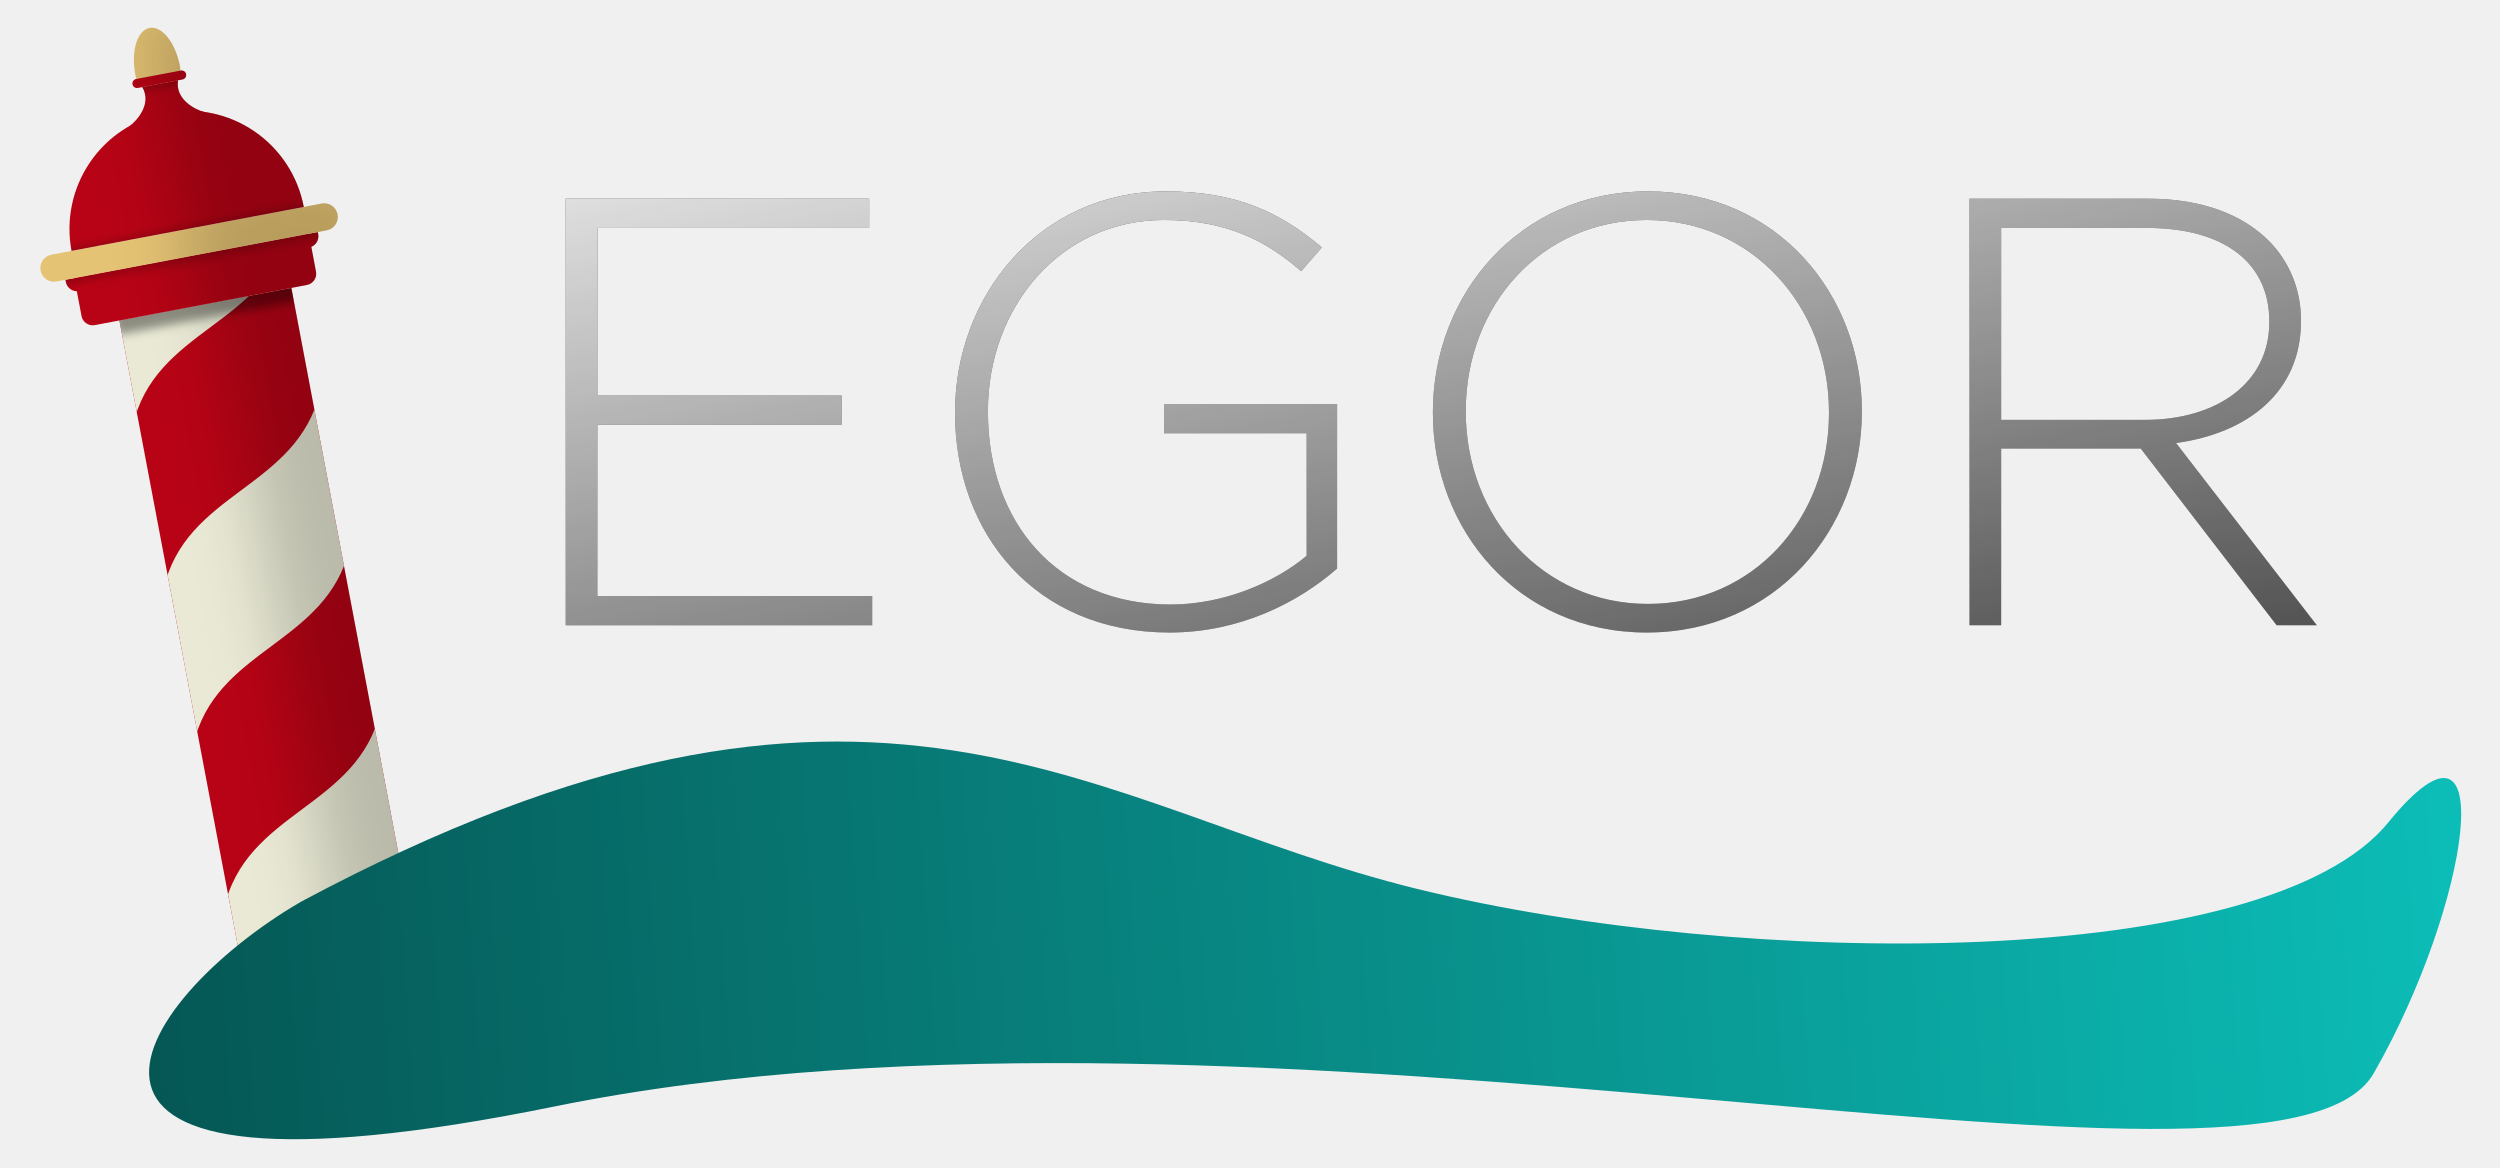
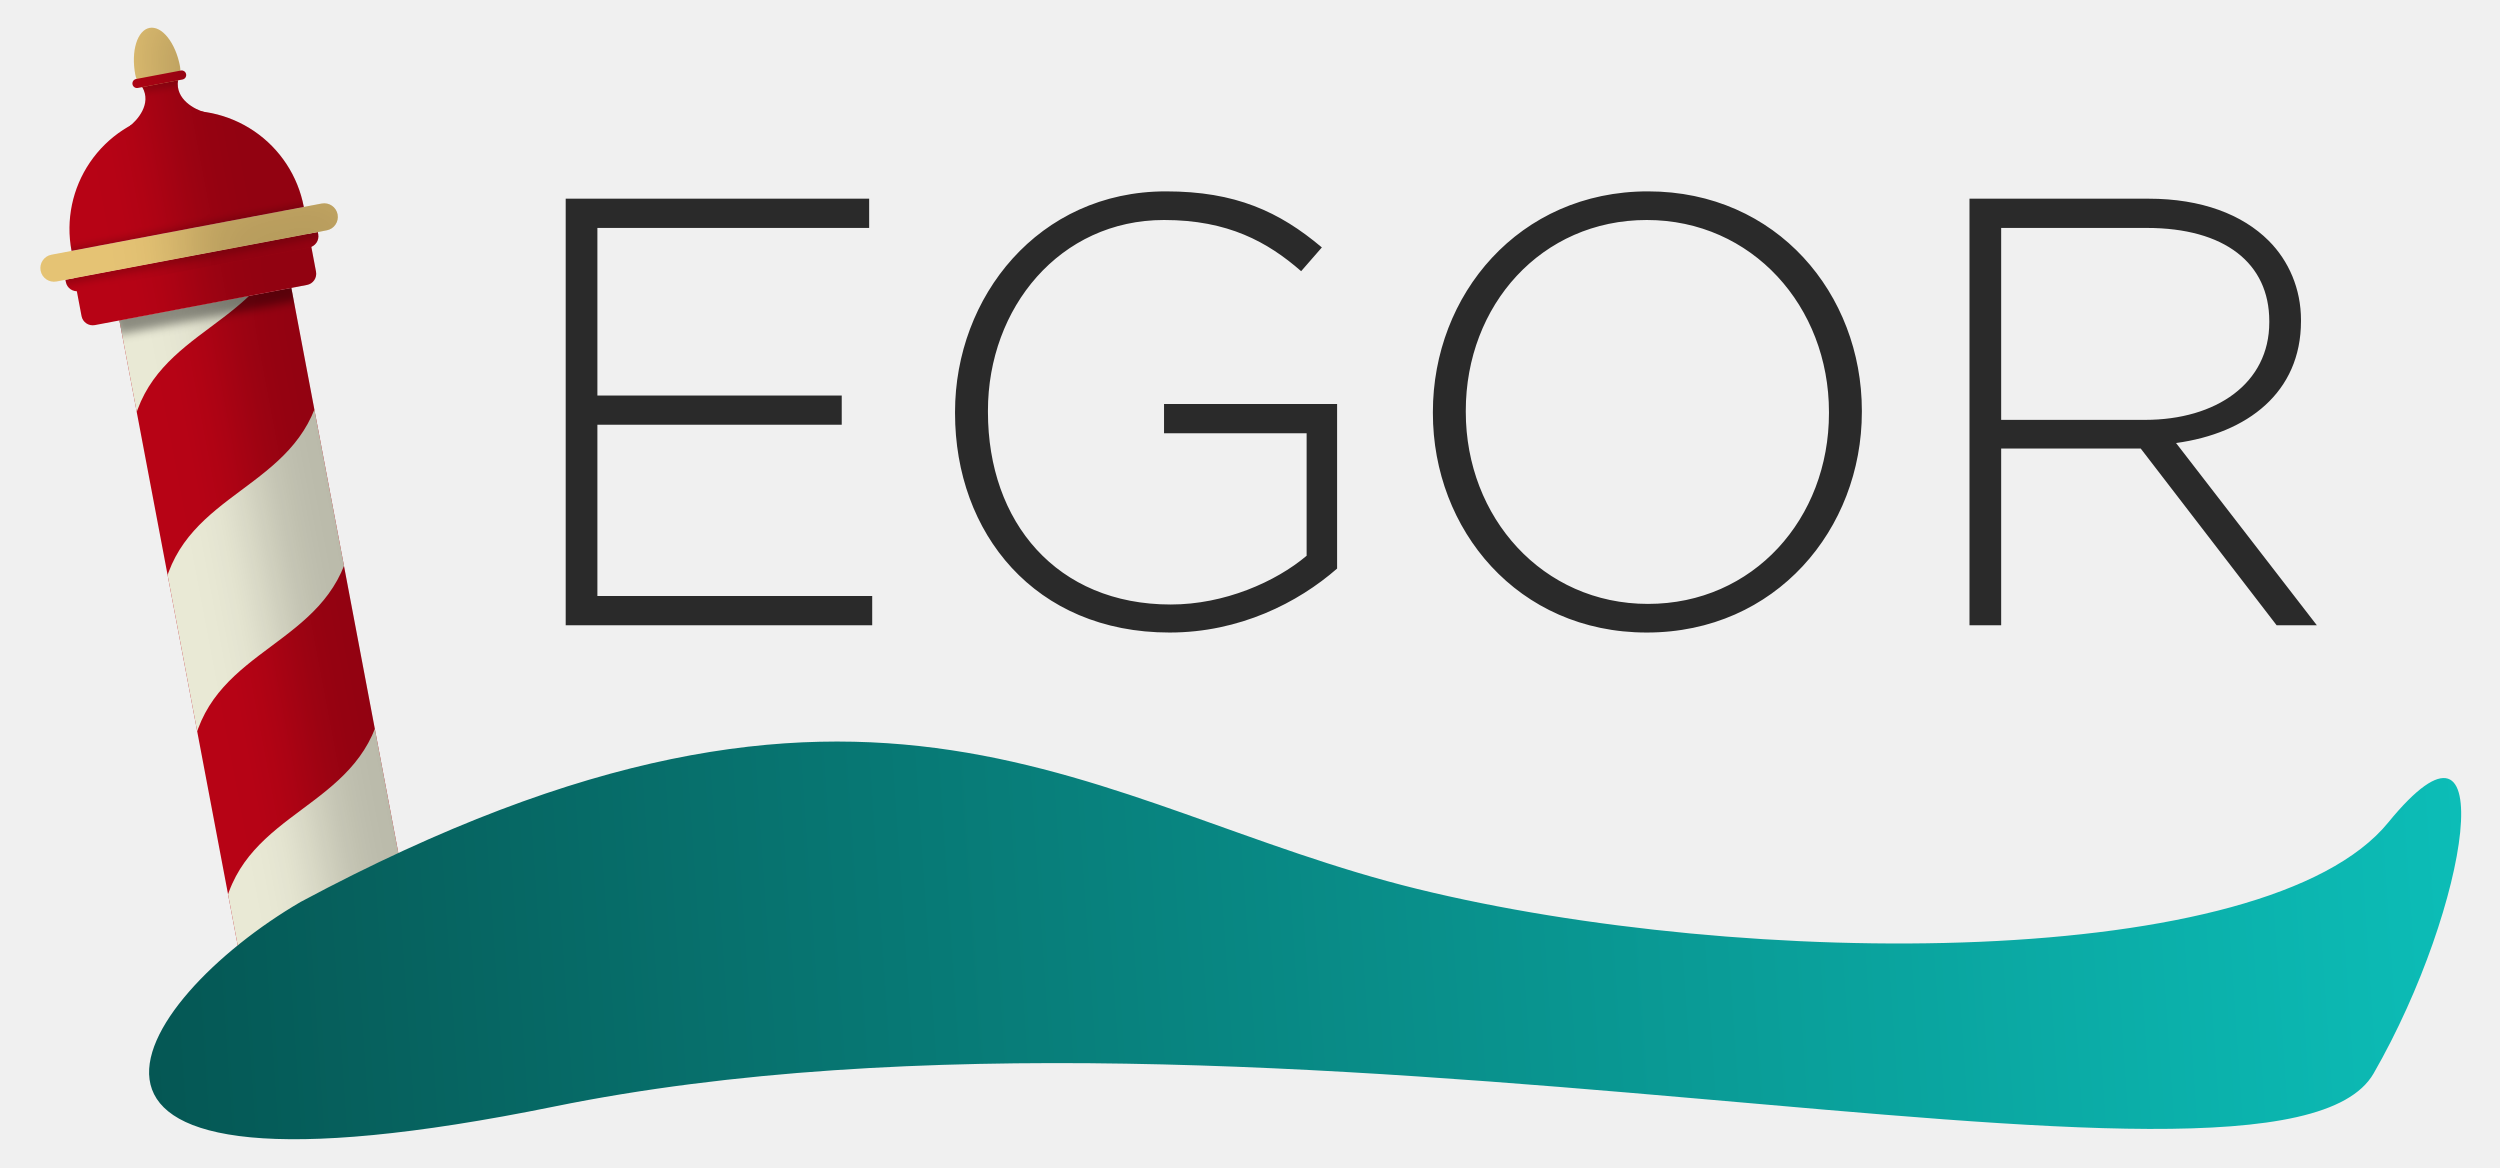
<svg xmlns="http://www.w3.org/2000/svg" width="137" height="64" viewBox="0 0 137 64" fill="none">
  <path d="M31 34.263V10.888H47.63V12.491H32.737V21.674H46.127V23.276H32.737V32.66H47.797V34.263H31ZM64.09 34.663C56.71 34.663 52.336 29.22 52.336 22.642V22.575C52.336 16.264 56.91 10.487 63.89 10.487C67.697 10.487 70.101 11.589 72.438 13.559L71.303 14.861C69.466 13.258 67.296 12.056 63.789 12.056C58.079 12.056 54.139 16.865 54.139 22.508V22.575C54.139 28.619 57.912 33.127 64.157 33.127C67.095 33.127 69.9 31.892 71.603 30.456V23.744H63.789V22.141H73.273V31.157C71.136 33.027 67.93 34.663 64.09 34.663ZM90.243 34.663C83.163 34.663 78.522 29.02 78.522 22.642V22.575C78.522 16.164 83.23 10.487 90.309 10.487C97.389 10.487 102.03 16.13 102.03 22.508V22.575C102.03 28.987 97.322 34.663 90.243 34.663ZM90.309 33.094C96.087 33.094 100.227 28.419 100.227 22.642V22.575C100.227 16.798 96.02 12.056 90.243 12.056C84.466 12.056 80.325 16.731 80.325 22.508V22.575C80.325 28.352 84.532 33.094 90.309 33.094ZM107.928 34.263V10.888H117.745C120.651 10.888 122.888 11.756 124.324 13.192C125.426 14.294 126.094 15.83 126.094 17.533V17.6C126.094 21.507 123.155 23.744 119.248 24.278L126.962 34.263H124.758L117.311 24.579H109.664V34.263H107.928ZM109.664 23.009H117.545C121.452 23.009 124.357 21.006 124.357 17.666V17.6C124.357 14.427 121.92 12.491 117.645 12.491H109.664V23.009Z" fill="#2A2A2A" />
-   <path d="M31 34.263V10.888H47.63V12.491H32.737V21.674H46.127V23.276H32.737V32.66H47.797V34.263H31ZM64.09 34.663C56.71 34.663 52.336 29.22 52.336 22.642V22.575C52.336 16.264 56.91 10.487 63.89 10.487C67.697 10.487 70.101 11.589 72.438 13.559L71.303 14.861C69.466 13.258 67.296 12.056 63.789 12.056C58.079 12.056 54.139 16.865 54.139 22.508V22.575C54.139 28.619 57.912 33.127 64.157 33.127C67.095 33.127 69.9 31.892 71.603 30.456V23.744H63.789V22.141H73.273V31.157C71.136 33.027 67.93 34.663 64.09 34.663ZM90.243 34.663C83.163 34.663 78.522 29.02 78.522 22.642V22.575C78.522 16.164 83.23 10.487 90.309 10.487C97.389 10.487 102.03 16.13 102.03 22.508V22.575C102.03 28.987 97.322 34.663 90.243 34.663ZM90.309 33.094C96.087 33.094 100.227 28.419 100.227 22.642V22.575C100.227 16.798 96.02 12.056 90.243 12.056C84.466 12.056 80.325 16.731 80.325 22.508V22.575C80.325 28.352 84.532 33.094 90.309 33.094ZM107.928 34.263V10.888H117.745C120.651 10.888 122.888 11.756 124.324 13.192C125.426 14.294 126.094 15.83 126.094 17.533V17.6C126.094 21.507 123.155 23.744 119.248 24.278L126.962 34.263H124.758L117.311 24.579H109.664V34.263H107.928ZM109.664 23.009H117.545C121.452 23.009 124.357 21.006 124.357 17.666V17.6C124.357 14.427 121.92 12.491 117.645 12.491H109.664V23.009Z" fill="url(#paint0_linear_1986_269)" />
  <g clip-path="url(#clip0_1986_269)">
    <rect width="9.59" height="40.84" transform="translate(6.54297 17.5615) rotate(-10.7211)" fill="#B70315" />
    <path d="M25.796 65.002C24.532 70.376 18.401 70.469 17.208 75.881L15.586 67.315C16.78 61.903 22.91 61.81 24.174 56.436L25.796 65.002Z" fill="#E9E9D5" />
    <path d="M22.48 47.503C21.215 52.877 15.085 52.97 13.891 58.382L12.27 49.816C13.463 44.404 19.593 44.311 20.858 38.937L22.48 47.503Z" fill="#E9E9D5" />
    <path d="M19.167 30.003C17.903 35.377 11.773 35.47 10.579 40.882L8.957 32.316C10.151 26.904 16.281 26.811 17.545 21.437L19.167 30.003Z" fill="#E9E9D5" />
    <path d="M15.854 12.504C14.59 17.878 8.46 17.971 7.266 23.383L5.645 14.817C6.838 9.405 12.969 9.312 14.233 3.938L15.854 12.504Z" fill="#E9E9D5" />
    <g opacity="0.2" filter="url(#filter0_f_1986_269)">
      <rect x="11.418" y="13.851" width="11.085" height="65.762" transform="rotate(-10.7211 11.418 13.8506)" fill="black" />
    </g>
    <g opacity="0.4" filter="url(#filter1_f_1986_269)">
      <rect x="6.184" y="16.996" width="10.213" height="1.37" transform="rotate(-10.7211 6.18359 16.9961)" fill="black" />
    </g>
  </g>
  <g clip-path="url(#clip1_1986_269)">
    <path d="M4.074 15.239L16.924 12.806L17.317 14.887C17.381 15.225 17.159 15.551 16.821 15.614L5.196 17.816C4.858 17.88 4.532 17.658 4.468 17.32L4.074 15.239Z" fill="#B70315" />
    <g opacity="0.2" filter="url(#filter2_f_1986_269)">
      <rect x="9.496" y="10.41" width="11.085" height="65.762" transform="rotate(-10.7211 9.49609 10.4102)" fill="black" />
    </g>
  </g>
  <g clip-path="url(#clip2_1986_269)">
    <path d="M3.586 15.332L17.414 12.714L17.438 12.836C17.501 13.174 17.279 13.5 16.941 13.564L4.337 15.95C3.999 16.014 3.673 15.792 3.609 15.454L3.586 15.332Z" fill="#B70315" />
    <g opacity="0.2" filter="url(#filter3_f_1986_269)">
      <rect x="9.012" y="10.503" width="11.085" height="65.762" transform="rotate(-10.7211 9.01172 10.5029)" fill="black" />
    </g>
    <g opacity="0.4" filter="url(#filter4_f_1986_269)">
      <rect x="1.363" y="15.627" width="17.437" height="0.249" transform="rotate(-10.7211 1.36328 15.627)" fill="black" />
    </g>
  </g>
  <g clip-path="url(#clip3_1986_269)">
    <rect x="2.086" y="14.096" width="16.565" height="1.495" rx="0.747" transform="rotate(-10.7211 2.08594 14.0957)" fill="#E5C374" />
    <g opacity="0.2" filter="url(#filter5_f_1986_269)">
      <rect x="9.5" y="10.41" width="11.085" height="65.762" transform="rotate(-10.7211 9.5 10.4102)" fill="black" />
    </g>
  </g>
  <path d="M16.647 11.338C16.327 9.65 15.35 8.158 13.931 7.191C12.511 6.223 10.766 5.859 9.078 6.179C7.391 6.499 5.899 7.475 4.932 8.895C3.964 10.314 3.6 12.06 3.92 13.747L10.283 12.543L16.647 11.338Z" fill="#B70315" />
  <path d="M9.861 3.621C9.922 3.946 9.852 4.282 9.666 4.555C9.48 4.828 9.193 5.016 8.868 5.077C8.544 5.139 8.207 5.068 7.935 4.882C7.662 4.696 7.474 4.409 7.413 4.085C7.296 3.468 7.313 2.853 7.46 2.373C7.606 1.894 7.871 1.59 8.196 1.528C8.521 1.467 8.878 1.653 9.19 2.046C9.502 2.438 9.744 3.005 9.861 3.621Z" fill="#E5C374" />
  <path d="M9.755 4.402C9.598 5.446 10.671 6.003 11.227 6.151L7.066 6.939C7.529 6.598 8.325 5.687 7.797 4.773L9.755 4.402Z" fill="#B70315" />
  <mask id="mask0_1986_269" style="mask-type:alpha" maskUnits="userSpaceOnUse" x="7" y="4" width="5" height="3">
    <path d="M9.755 4.402C9.598 5.446 10.671 6.003 11.227 6.151L7.066 6.939C7.529 6.598 8.325 5.687 7.797 4.773L9.755 4.402Z" fill="#B70315" />
  </mask>
  <g mask="url(#mask0_1986_269)">
    <g opacity="0.4" filter="url(#filter6_f_1986_269)">
      <rect x="7.652" y="4.674" width="2.242" height="0.249" transform="rotate(-10.7211 7.65234 4.67383)" fill="black" />
    </g>
  </g>
  <g clip-path="url(#clip4_1986_269)">
    <rect x="7.215" y="4.376" width="2.989" height="0.498" rx="0.249" transform="rotate(-10.7211 7.21484 4.37598)" fill="#B70315" />
    <g opacity="0.2" filter="url(#filter7_f_1986_269)">
      <rect x="12.637" y="-0.454" width="11.085" height="65.762" transform="rotate(-10.7211 12.6367 -0.454102)" fill="black" />
    </g>
  </g>
  <mask id="mask1_1986_269" style="mask-type:alpha" maskUnits="userSpaceOnUse" x="3" y="1" width="14" height="13">
    <path d="M16.651 11.34C16.331 9.652 15.354 8.16 13.935 7.193C12.515 6.225 10.77 5.861 9.082 6.181C7.395 6.5 5.903 7.477 4.935 8.897C3.968 10.316 3.604 12.062 3.924 13.749L10.287 12.544L16.651 11.34Z" fill="#B70315" />
    <path d="M9.878 3.746C9.903 4.032 9.829 4.319 9.667 4.557C9.481 4.83 9.193 5.019 8.869 5.08C8.544 5.142 8.208 5.071 7.936 4.885C7.697 4.722 7.523 4.482 7.442 4.207L7.413 4.088C7.296 3.471 7.313 2.856 7.46 2.376C7.606 1.897 7.872 1.593 8.196 1.531C8.521 1.47 8.878 1.656 9.191 2.048C9.502 2.441 9.744 3.008 9.861 3.624L9.878 3.746Z" fill="#E5C374" />
    <path d="M9.755 4.405C9.598 5.449 10.671 6.006 11.227 6.154L7.066 6.942C7.529 6.601 8.325 5.69 7.797 4.776L9.755 4.405Z" fill="#B70315" />
    <g clip-path="url(#clip5_1986_269)">
      <rect x="7.215" y="4.379" width="2.989" height="0.498" rx="0.249" transform="rotate(-10.7211 7.21484 4.37891)" fill="#B70315" />
      <rect opacity="0.2" x="12.637" y="-0.451" width="11.085" height="65.762" transform="rotate(-10.7211 12.6367 -0.451172)" fill="black" />
    </g>
  </mask>
  <g mask="url(#mask1_1986_269)">
    <g opacity="0.2" filter="url(#filter8_f_1986_269)">
      <rect x="7.414" y="-0.604" width="11.085" height="65.762" transform="rotate(-10.7211 7.41406 -0.603516)" fill="black" />
    </g>
    <g opacity="0.4" filter="url(#filter9_f_1986_269)">
      <rect x="3.43" y="13.842" width="13.95" height="0.249" transform="rotate(-10.7211 3.42969 13.8418)" fill="black" />
    </g>
  </g>
-   <path d="M77.668 48.714C59.711 44.312 47.928 32.606 16.479 49.423C7.254 54.803 -0.879 67 30.383 60.636C69.459 52.682 124.794 68.013 130.074 58.824C135.354 49.636 137.179 37.349 130.872 45.077C124.201 53.248 95.624 53.117 77.668 48.714Z" fill="url(#paint1_linear_1986_269)" />
+   <path d="M77.668 48.714C59.711 44.312 47.928 32.606 16.479 49.423C7.254 54.803 -0.879 67 30.383 60.636C69.459 52.682 124.794 68.013 130.074 58.824C135.354 49.636 137.179 37.349 130.872 45.077C124.201 53.248 95.624 53.117 77.668 48.714Z" fill="url(#paint0_linear_1986_269)" />
  <defs>
    <filter id="filter0_f_1986_269" x="7.681" y="8.052" width="30.598" height="74.15" filterUnits="userSpaceOnUse" color-interpolation-filters="sRGB">
      <feFlood flood-opacity="0" result="BackgroundImageFix" />
      <feBlend mode="normal" in="SourceGraphic" in2="BackgroundImageFix" result="shape" />
      <feGaussianBlur stdDeviation="1.868" result="effect1_foregroundBlur_1986_269" />
    </filter>
    <filter id="filter1_f_1986_269" x="5.685" y="14.598" width="11.286" height="4.242" filterUnits="userSpaceOnUse" color-interpolation-filters="sRGB">
      <feFlood flood-opacity="0" result="BackgroundImageFix" />
      <feBlend mode="normal" in="SourceGraphic" in2="BackgroundImageFix" result="shape" />
      <feGaussianBlur stdDeviation="0.249" result="effect1_foregroundBlur_1986_269" />
    </filter>
    <filter id="filter2_f_1986_269" x="5.76" y="4.611" width="30.598" height="74.15" filterUnits="userSpaceOnUse" color-interpolation-filters="sRGB">
      <feFlood flood-opacity="0" result="BackgroundImageFix" />
      <feBlend mode="normal" in="SourceGraphic" in2="BackgroundImageFix" result="shape" />
      <feGaussianBlur stdDeviation="1.868" result="effect1_foregroundBlur_1986_269" />
    </filter>
    <filter id="filter3_f_1986_269" x="5.275" y="4.704" width="30.598" height="74.15" filterUnits="userSpaceOnUse" color-interpolation-filters="sRGB">
      <feFlood flood-opacity="0" result="BackgroundImageFix" />
      <feBlend mode="normal" in="SourceGraphic" in2="BackgroundImageFix" result="shape" />
      <feGaussianBlur stdDeviation="1.868" result="effect1_foregroundBlur_1986_269" />
    </filter>
    <filter id="filter4_f_1986_269" x="0.865" y="11.885" width="18.176" height="4.486" filterUnits="userSpaceOnUse" color-interpolation-filters="sRGB">
      <feFlood flood-opacity="0" result="BackgroundImageFix" />
      <feBlend mode="normal" in="SourceGraphic" in2="BackgroundImageFix" result="shape" />
      <feGaussianBlur stdDeviation="0.249" result="effect1_foregroundBlur_1986_269" />
    </filter>
    <filter id="filter5_f_1986_269" x="5.764" y="4.611" width="30.598" height="74.15" filterUnits="userSpaceOnUse" color-interpolation-filters="sRGB">
      <feFlood flood-opacity="0" result="BackgroundImageFix" />
      <feBlend mode="normal" in="SourceGraphic" in2="BackgroundImageFix" result="shape" />
      <feGaussianBlur stdDeviation="1.868" result="effect1_foregroundBlur_1986_269" />
    </filter>
    <filter id="filter6_f_1986_269" x="7.154" y="3.759" width="3.246" height="1.659" filterUnits="userSpaceOnUse" color-interpolation-filters="sRGB">
      <feFlood flood-opacity="0" result="BackgroundImageFix" />
      <feBlend mode="normal" in="SourceGraphic" in2="BackgroundImageFix" result="shape" />
      <feGaussianBlur stdDeviation="0.249" result="effect1_foregroundBlur_1986_269" />
    </filter>
    <filter id="filter7_f_1986_269" x="8.9" y="-6.253" width="30.598" height="74.15" filterUnits="userSpaceOnUse" color-interpolation-filters="sRGB">
      <feFlood flood-opacity="0" result="BackgroundImageFix" />
      <feBlend mode="normal" in="SourceGraphic" in2="BackgroundImageFix" result="shape" />
      <feGaussianBlur stdDeviation="1.868" result="effect1_foregroundBlur_1986_269" />
    </filter>
    <filter id="filter8_f_1986_269" x="3.678" y="-6.402" width="30.598" height="74.15" filterUnits="userSpaceOnUse" color-interpolation-filters="sRGB">
      <feFlood flood-opacity="0" result="BackgroundImageFix" />
      <feBlend mode="normal" in="SourceGraphic" in2="BackgroundImageFix" result="shape" />
      <feGaussianBlur stdDeviation="1.868" result="effect1_foregroundBlur_1986_269" />
    </filter>
    <filter id="filter9_f_1986_269" x="2.931" y="10.749" width="14.75" height="3.836" filterUnits="userSpaceOnUse" color-interpolation-filters="sRGB">
      <feFlood flood-opacity="0" result="BackgroundImageFix" />
      <feBlend mode="normal" in="SourceGraphic" in2="BackgroundImageFix" result="shape" />
      <feGaussianBlur stdDeviation="0.249" result="effect1_foregroundBlur_1986_269" />
    </filter>
-     <linearGradient id="paint0_linear_1986_269" x1="89.5" y1="54" x2="77.5" y2="-8" gradientUnits="userSpaceOnUse">
-       <stop stop-color="white" stop-opacity="0" />
-       <stop offset="1" stop-color="white" />
-     </linearGradient>
-     <linearGradient id="paint1_linear_1986_269" x1="7.996" y1="56.333" x2="135.096" y2="47.642" gradientUnits="userSpaceOnUse">
+     <linearGradient id="paint0_linear_1986_269" x1="7.996" y1="56.333" x2="135.096" y2="47.642" gradientUnits="userSpaceOnUse">
      <stop stop-color="#055754" />
      <stop offset="1" stop-color="#0CBDB7" />
    </linearGradient>
    <clipPath id="clip0_1986_269">
      <rect width="9.59" height="40.84" fill="white" transform="translate(6.54297 17.5615) rotate(-10.7211)" />
    </clipPath>
    <clipPath id="clip1_1986_269">
      <path d="M4.074 15.239L16.924 12.806L17.317 14.887C17.381 15.225 17.159 15.551 16.821 15.614L5.196 17.816C4.858 17.88 4.532 17.658 4.468 17.32L4.074 15.239Z" fill="white" />
    </clipPath>
    <clipPath id="clip2_1986_269">
      <path d="M3.586 15.332L17.414 12.714L17.438 12.836C17.501 13.174 17.279 13.5 16.941 13.564L4.337 15.95C3.999 16.014 3.673 15.792 3.609 15.454L3.586 15.332Z" fill="white" />
    </clipPath>
    <clipPath id="clip3_1986_269">
      <rect x="2.086" y="14.096" width="16.565" height="1.495" rx="0.747" transform="rotate(-10.7211 2.08594 14.0957)" fill="white" />
    </clipPath>
    <clipPath id="clip4_1986_269">
      <rect x="7.215" y="4.376" width="2.989" height="0.498" rx="0.249" transform="rotate(-10.7211 7.21484 4.37598)" fill="white" />
    </clipPath>
    <clipPath id="clip5_1986_269">
      <rect x="7.215" y="4.379" width="2.989" height="0.498" rx="0.249" transform="rotate(-10.7211 7.21484 4.37891)" fill="white" />
    </clipPath>
  </defs>
</svg>
